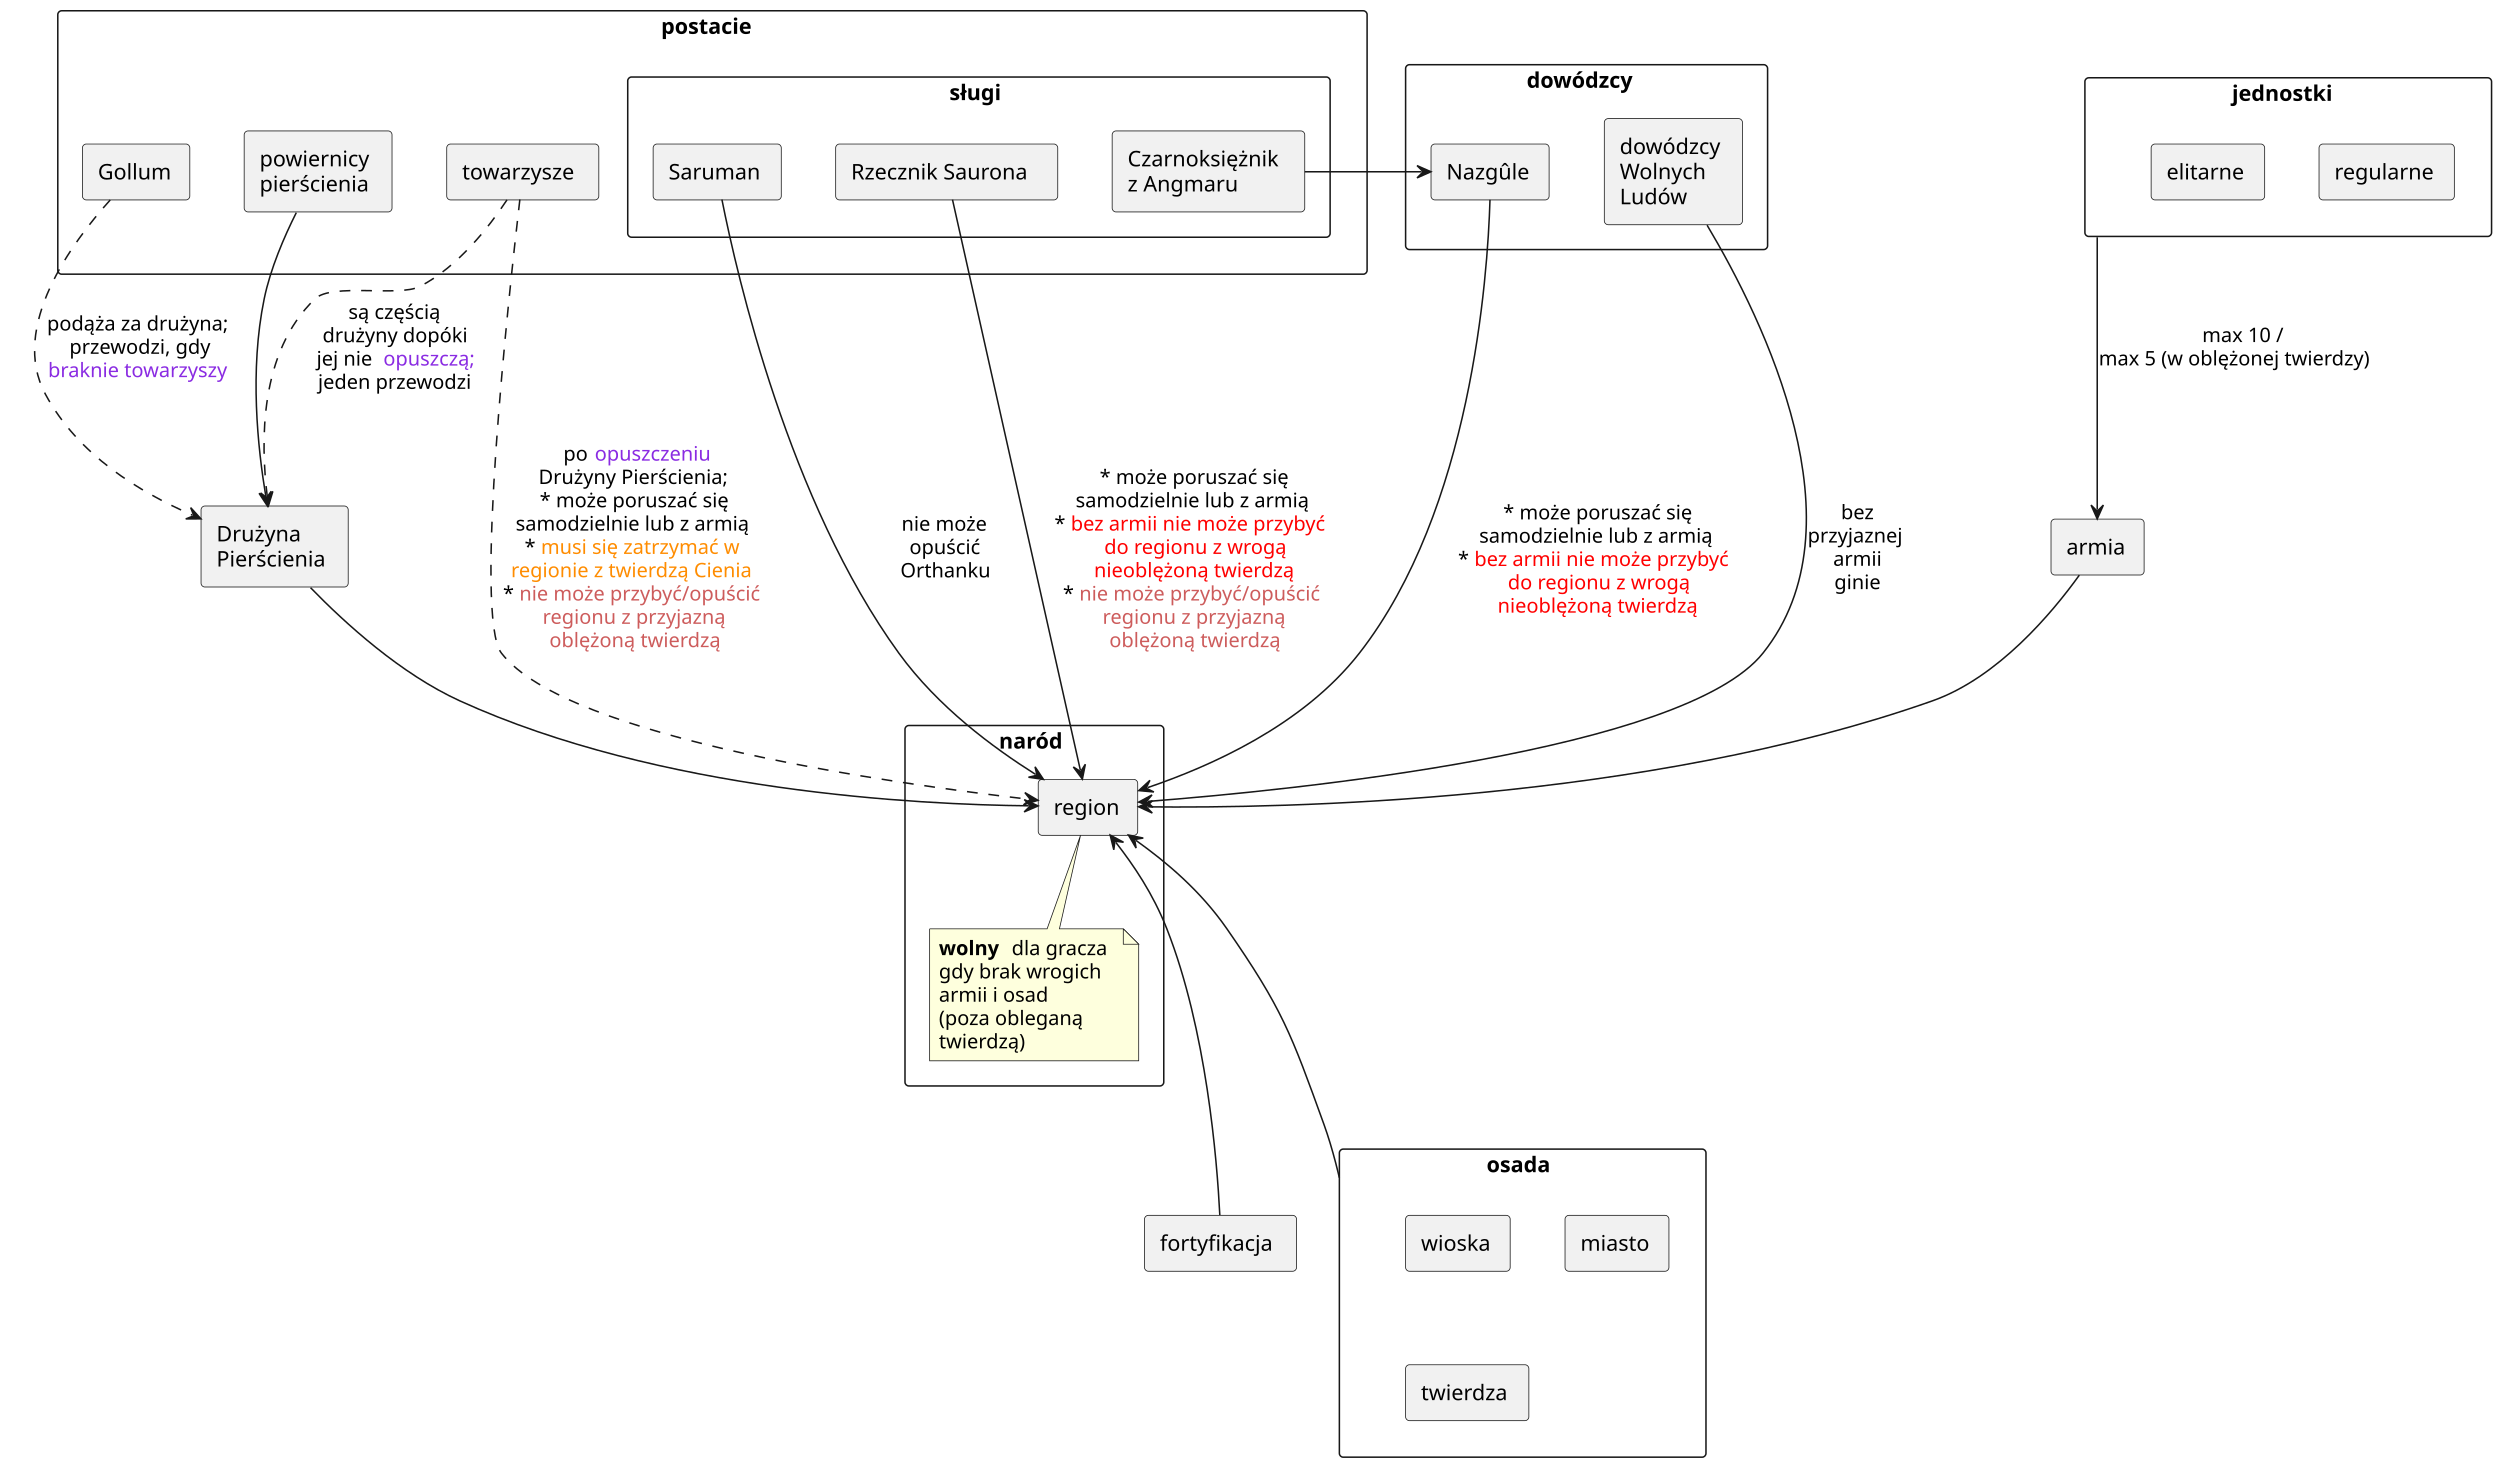
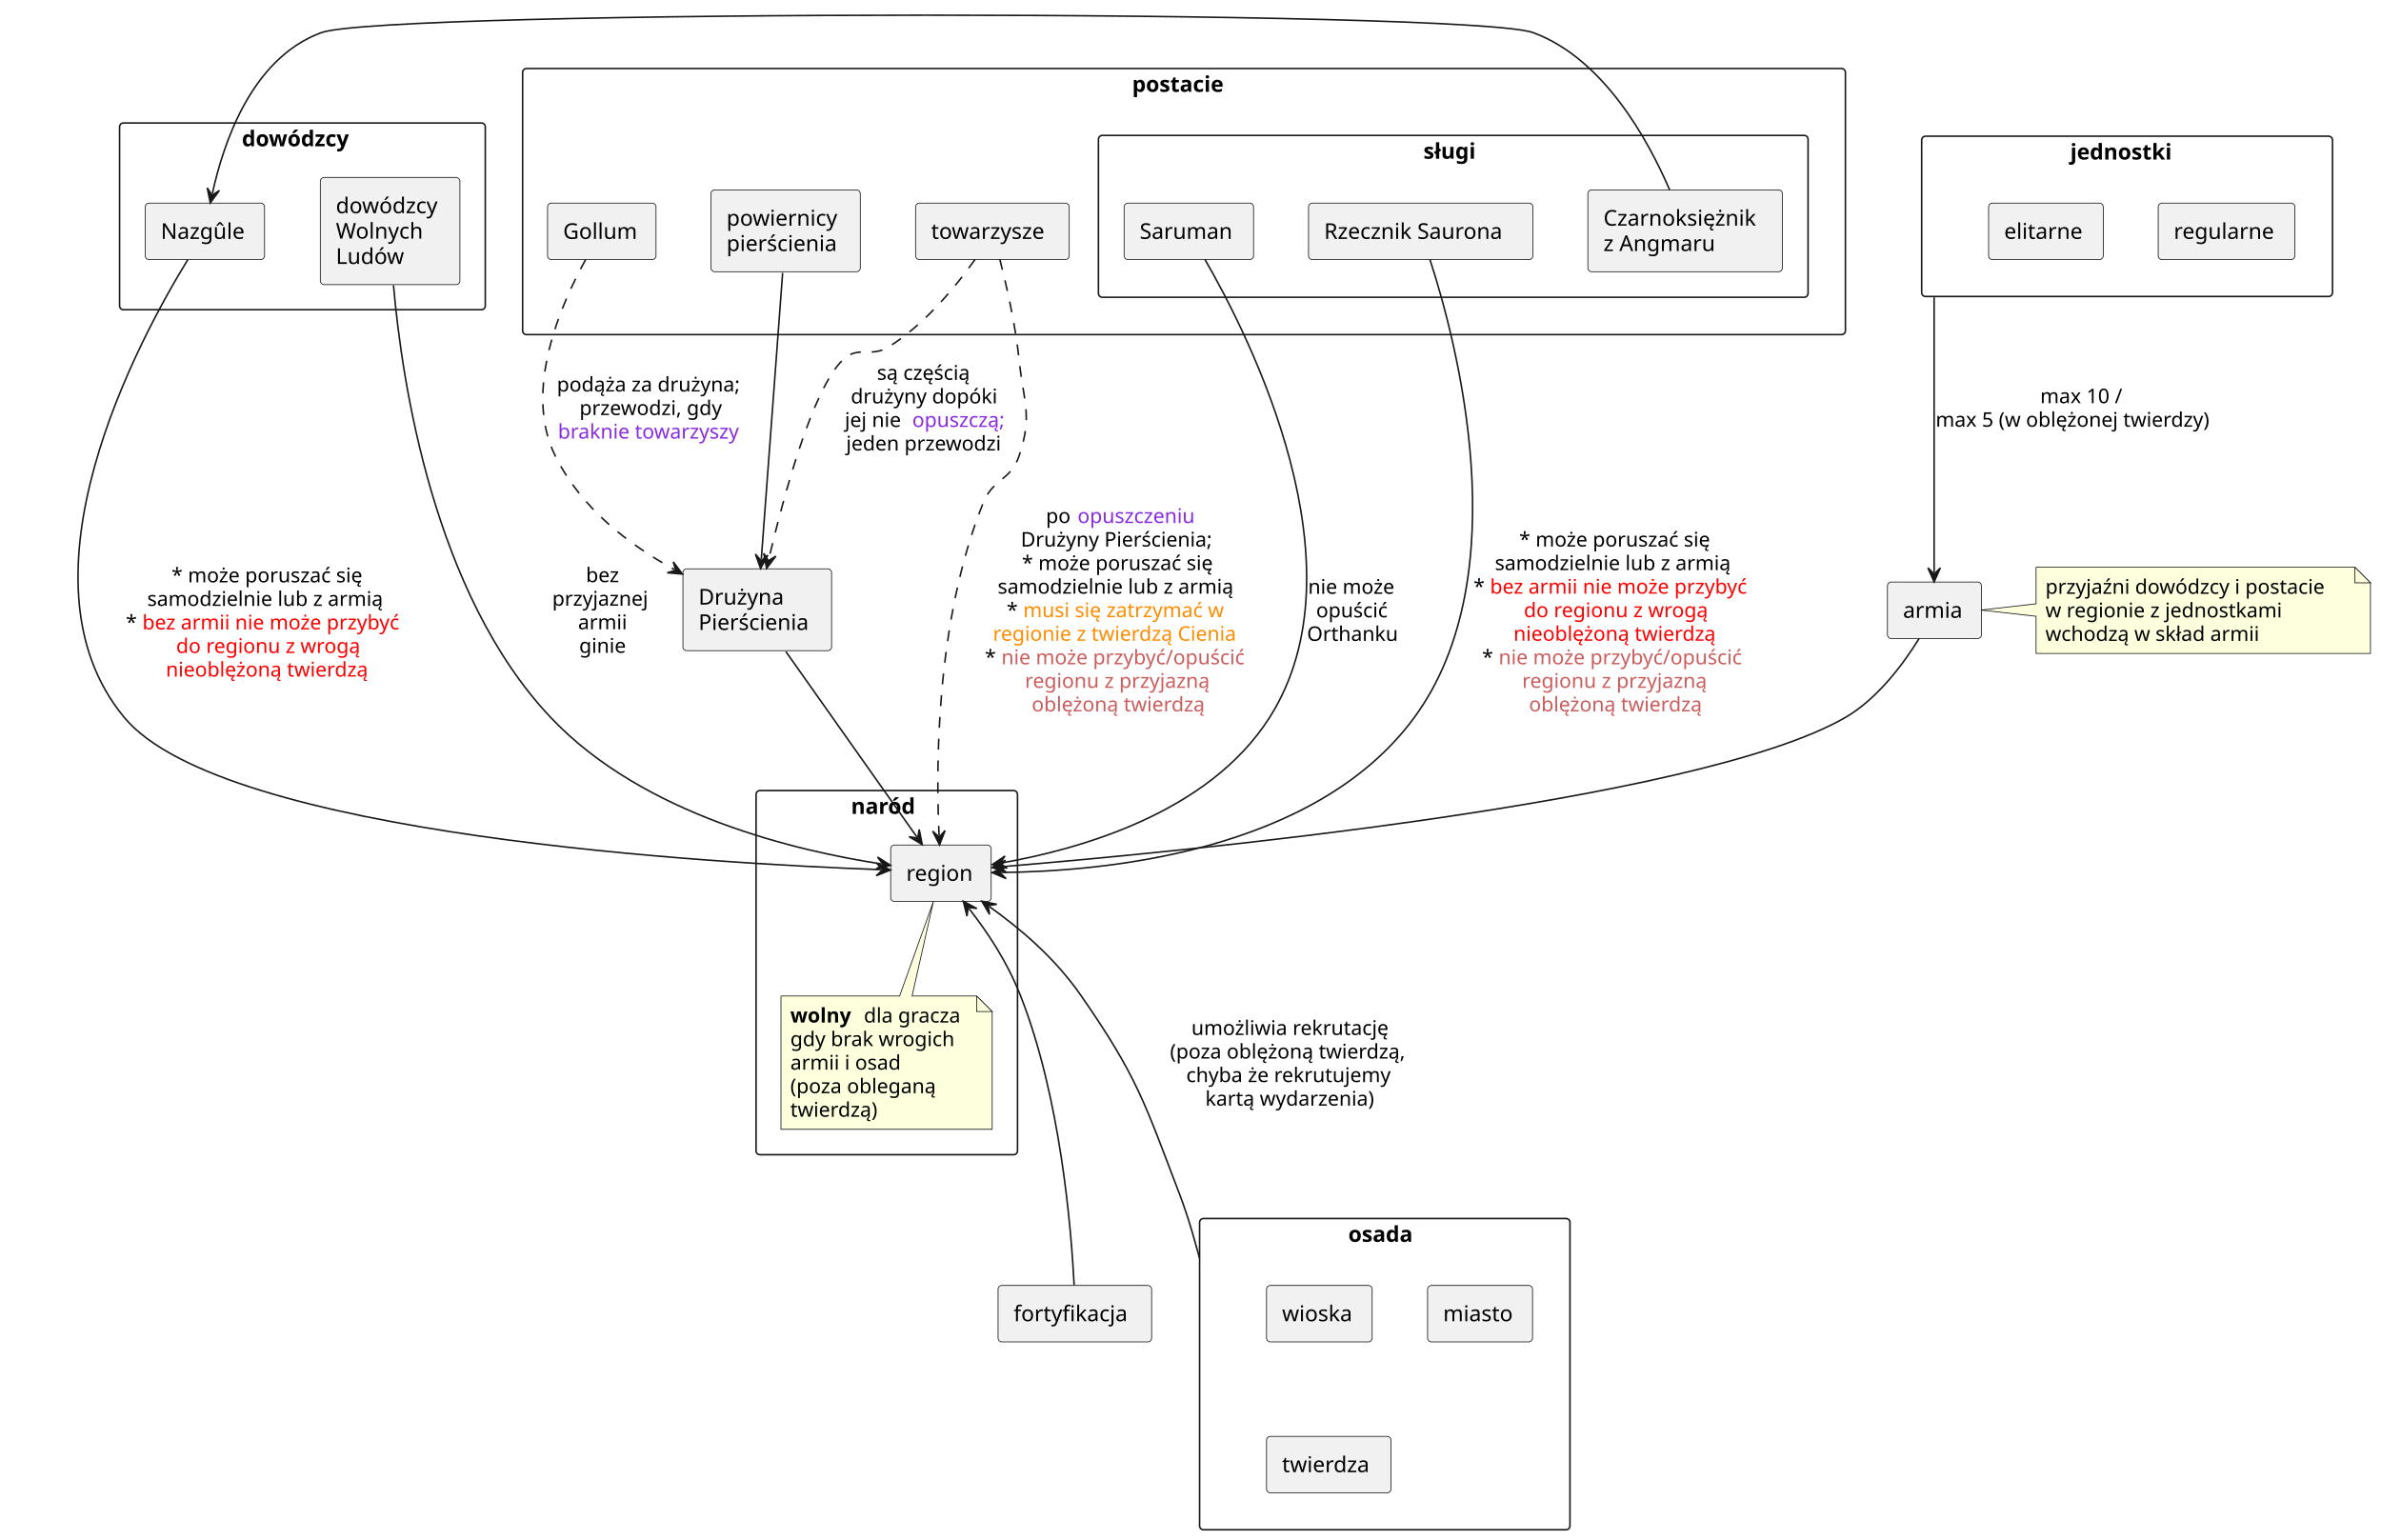
- <svg xmlns="http://www.w3.org/2000/svg" contentStyleType="text/css" height="952px" preserveAspectRatio="none" style="width:1623px;height:952px;background:#FFFFFF;" version="1.1" viewBox="0 0 1623 952" width="1623px" zoomAndPan="magnify">
+ <svg xmlns="http://www.w3.org/2000/svg" contentStyleType="text/css" height="989px" preserveAspectRatio="none" style="width:1530px;height:989px;background:#FFFFFF;" version="1.1" viewBox="0 0 1530 989" width="1530px" zoomAndPan="magnify">
  <defs />
  <g>
    <g id="cluster_postacie">
-       <rect fill="none" height="171" rx="2.5" ry="2.5" style="stroke:#181818;stroke-width:1.0;" width="850" x="37.52" y="7" />
-       <text fill="#000000" font-family="sans-serif" font-size="14" font-weight="bold" lengthAdjust="spacing" textLength="66.705" x="429.168" y="21.995">postacie</text>
+       <rect fill="none" height="171" rx="2.5" ry="2.5" style="stroke:#181818;stroke-width:1.0;" width="850" x="335.84" y="44.02" />
+       <text fill="#000000" font-family="sans-serif" font-size="14" font-weight="bold" lengthAdjust="spacing" textLength="66.705" x="727.487" y="59.015">postacie</text>
    </g>
    <g id="cluster_slugi">
-       <rect fill="none" height="104" rx="2.5" ry="2.5" style="stroke:#181818;stroke-width:1.0;" width="456" x="407.52" y="50" />
-       <text fill="#000000" font-family="sans-serif" font-size="14" font-weight="bold" lengthAdjust="spacing" textLength="38.315" x="616.362" y="64.995">sługi</text>
+       <rect fill="none" height="104" rx="2.5" ry="2.5" style="stroke:#181818;stroke-width:1.0;" width="456" x="705.84" y="87.02" />
+       <text fill="#000000" font-family="sans-serif" font-size="14" font-weight="bold" lengthAdjust="spacing" textLength="38.315" x="914.682" y="102.015">sługi</text>
    </g>
    <g id="cluster_jednostki">
-       <rect fill="none" height="103" rx="2.5" ry="2.5" style="stroke:#181818;stroke-width:1.0;" width="264" x="1353.52" y="50.5" />
-       <text fill="#000000" font-family="sans-serif" font-size="14" font-weight="bold" lengthAdjust="spacing" textLength="73.035" x="1449.002" y="65.495">jednostki</text>
+       <rect fill="none" height="103" rx="2.5" ry="2.5" style="stroke:#181818;stroke-width:1.0;" width="264" x="1234.84" y="87.52" />
+       <text fill="#000000" font-family="sans-serif" font-size="14" font-weight="bold" lengthAdjust="spacing" textLength="73.035" x="1330.322" y="102.515">jednostki</text>
    </g>
    <g id="cluster_dowodzcy">
-       <rect fill="none" height="120" rx="2.5" ry="2.5" style="stroke:#181818;stroke-width:1.0;" width="235" x="912.52" y="42" />
-       <text fill="#000000" font-family="sans-serif" font-size="14" font-weight="bold" lengthAdjust="spacing" textLength="77.786" x="991.127" y="56.995">dowódzcy</text>
+       <rect fill="none" height="120" rx="2.5" ry="2.5" style="stroke:#181818;stroke-width:1.0;" width="235" x="76.84" y="79.02" />
+       <text fill="#000000" font-family="sans-serif" font-size="14" font-weight="bold" lengthAdjust="spacing" textLength="77.786" x="155.447" y="94.015">dowódzcy</text>
    </g>
    <g id="cluster_narod">
-       <rect fill="none" height="234" rx="2.5" ry="2.5" style="stroke:#181818;stroke-width:1.0;" width="168" x="587.52" y="471" />
-       <text fill="#000000" font-family="sans-serif" font-size="14" font-weight="bold" lengthAdjust="spacing" textLength="45.958" x="648.541" y="485.995">naród</text>
+       <rect fill="none" height="234" rx="2.5" ry="2.5" style="stroke:#181818;stroke-width:1.0;" width="168" x="485.84" y="508.02" />
+       <text fill="#000000" font-family="sans-serif" font-size="14" font-weight="bold" lengthAdjust="spacing" textLength="45.958" x="546.861" y="523.015">naród</text>
    </g>
    <g id="cluster_osada">
-       <rect fill="none" height="200" rx="2.5" ry="2.5" style="stroke:#181818;stroke-width:1.0;" width="238" x="869.52" y="746" />
-       <text fill="#000000" font-family="sans-serif" font-size="14" font-weight="bold" lengthAdjust="spacing" textLength="46.867" x="965.086" y="760.995">osada</text>
+       <rect fill="none" height="200" rx="2.5" ry="2.5" style="stroke:#181818;stroke-width:1.0;" width="238" x="770.84" y="783.02" />
+       <text fill="#000000" font-family="sans-serif" font-size="14" font-weight="bold" lengthAdjust="spacing" textLength="46.867" x="866.406" y="798.015">osada</text>
    </g>
    <g id="elem_towarzysze">
-       <rect fill="#F1F1F1" height="36.297" rx="2.5" ry="2.5" style="stroke:#181818;stroke-width:0.5;" width="98.73" x="290.02" y="93.5" />
-       <text fill="#000000" font-family="sans-serif" font-size="14" lengthAdjust="spacing" textLength="78.73" x="300.02" y="116.495">towarzysze</text>
+       <rect fill="#F1F1F1" height="36.297" rx="2.5" ry="2.5" style="stroke:#181818;stroke-width:0.5;" width="98.73" x="588.34" y="130.52" />
+       <text fill="#000000" font-family="sans-serif" font-size="14" lengthAdjust="spacing" textLength="78.73" x="598.34" y="153.515">towarzysze</text>
    </g>
    <g id="elem_powiernicy">
-       <rect fill="#F1F1F1" height="52.594" rx="2.5" ry="2.5" style="stroke:#181818;stroke-width:0.5;" width="95.981" x="158.52" y="85" />
-       <text fill="#000000" font-family="sans-serif" font-size="14" lengthAdjust="spacing" textLength="75.906" x="168.52" y="107.995">powiernicy</text>
-       <text fill="#000000" font-family="sans-serif" font-size="14" lengthAdjust="spacing" textLength="75.981" x="168.52" y="124.292">pierścienia</text>
+       <rect fill="#F1F1F1" height="52.594" rx="2.5" ry="2.5" style="stroke:#181818;stroke-width:0.5;" width="95.981" x="456.84" y="122.02" />
+       <text fill="#000000" font-family="sans-serif" font-size="14" lengthAdjust="spacing" textLength="75.906" x="466.84" y="145.015">powiernicy</text>
+       <text fill="#000000" font-family="sans-serif" font-size="14" lengthAdjust="spacing" textLength="75.981" x="466.84" y="161.312">pierścienia</text>
    </g>
    <g id="elem_Gollum">
-       <rect fill="#F1F1F1" height="36.297" rx="2.5" ry="2.5" style="stroke:#181818;stroke-width:0.5;" width="69.704" x="53.52" y="93.5" />
-       <text fill="#000000" font-family="sans-serif" font-size="14" lengthAdjust="spacing" textLength="49.704" x="63.52" y="116.495">Gollum</text>
+       <rect fill="#F1F1F1" height="36.297" rx="2.5" ry="2.5" style="stroke:#181818;stroke-width:0.5;" width="69.704" x="351.84" y="130.52" />
+       <text fill="#000000" font-family="sans-serif" font-size="14" lengthAdjust="spacing" textLength="49.704" x="361.84" y="153.515">Gollum</text>
    </g>
    <g id="elem_Saruman">
-       <rect fill="#F1F1F1" height="36.297" rx="2.5" ry="2.5" style="stroke:#181818;stroke-width:0.5;" width="83.185" x="424.02" y="93.5" />
-       <text fill="#000000" font-family="sans-serif" font-size="14" lengthAdjust="spacing" textLength="63.185" x="434.02" y="116.495">Saruman</text>
+       <rect fill="#F1F1F1" height="36.297" rx="2.5" ry="2.5" style="stroke:#181818;stroke-width:0.5;" width="83.185" x="722.34" y="130.52" />
+       <text fill="#000000" font-family="sans-serif" font-size="14" lengthAdjust="spacing" textLength="63.185" x="732.34" y="153.515">Saruman</text>
    </g>
    <g id="elem_rzecznikSaurona">
-       <rect fill="#F1F1F1" height="36.297" rx="2.5" ry="2.5" style="stroke:#181818;stroke-width:0.5;" width="144.168" x="542.52" y="93.5" />
-       <text fill="#000000" font-family="sans-serif" font-size="14" lengthAdjust="spacing" textLength="124.168" x="552.52" y="116.495">Rzecznik Saurona</text>
+       <rect fill="#F1F1F1" height="36.297" rx="2.5" ry="2.5" style="stroke:#181818;stroke-width:0.5;" width="144.168" x="840.84" y="130.52" />
+       <text fill="#000000" font-family="sans-serif" font-size="14" lengthAdjust="spacing" textLength="124.168" x="850.84" y="153.515">Rzecznik Saurona</text>
    </g>
    <g id="elem_czarnoksieznik">
-       <rect fill="#F1F1F1" height="52.594" rx="2.5" ry="2.5" style="stroke:#181818;stroke-width:0.5;" width="125.02" x="722.02" y="85" />
-       <text fill="#000000" font-family="sans-serif" font-size="14" lengthAdjust="spacing" textLength="105.02" x="732.02" y="107.995">Czarnoksiężnik</text>
-       <text fill="#000000" font-family="sans-serif" font-size="14" lengthAdjust="spacing" textLength="75.981" x="732.02" y="124.292">z Angmaru</text>
+       <rect fill="#F1F1F1" height="52.594" rx="2.5" ry="2.5" style="stroke:#181818;stroke-width:0.5;" width="125.02" x="1020.34" y="122.02" />
+       <text fill="#000000" font-family="sans-serif" font-size="14" lengthAdjust="spacing" textLength="105.02" x="1030.34" y="145.015">Czarnoksiężnik</text>
+       <text fill="#000000" font-family="sans-serif" font-size="14" lengthAdjust="spacing" textLength="75.981" x="1030.34" y="161.312">z Angmaru</text>
    </g>
    <g id="elem_regularne">
-       <rect fill="#F1F1F1" height="36.297" rx="2.5" ry="2.5" style="stroke:#181818;stroke-width:0.5;" width="87.84" x="1505.52" y="93.5" />
-       <text fill="#000000" font-family="sans-serif" font-size="14" lengthAdjust="spacing" textLength="67.84" x="1515.52" y="116.495">regularne</text>
+       <rect fill="#F1F1F1" height="36.297" rx="2.5" ry="2.5" style="stroke:#181818;stroke-width:0.5;" width="87.84" x="1386.84" y="130.52" />
+       <text fill="#000000" font-family="sans-serif" font-size="14" lengthAdjust="spacing" textLength="67.84" x="1396.84" y="153.515">regularne</text>
    </g>
    <g id="elem_elitarne">
-       <rect fill="#F1F1F1" height="36.297" rx="2.5" ry="2.5" style="stroke:#181818;stroke-width:0.5;" width="73.703" x="1396.52" y="93.5" />
-       <text fill="#000000" font-family="sans-serif" font-size="14" lengthAdjust="spacing" textLength="53.703" x="1406.52" y="116.495">elitarne</text>
+       <rect fill="#F1F1F1" height="36.297" rx="2.5" ry="2.5" style="stroke:#181818;stroke-width:0.5;" width="73.703" x="1277.84" y="130.52" />
+       <text fill="#000000" font-family="sans-serif" font-size="14" lengthAdjust="spacing" textLength="53.703" x="1287.84" y="153.515">elitarne</text>
    </g>
    <g id="elem_Nazgule">
-       <rect fill="#F1F1F1" height="36.297" rx="2.5" ry="2.5" style="stroke:#181818;stroke-width:0.5;" width="76.663" x="929.02" y="93.5" />
-       <text fill="#000000" font-family="sans-serif" font-size="14" lengthAdjust="spacing" textLength="56.663" x="939.02" y="116.495">Nazgûle</text>
+       <rect fill="#F1F1F1" height="36.297" rx="2.5" ry="2.5" style="stroke:#181818;stroke-width:0.5;" width="76.663" x="93.34" y="130.52" />
+       <text fill="#000000" font-family="sans-serif" font-size="14" lengthAdjust="spacing" textLength="56.663" x="103.34" y="153.515">Nazgûle</text>
    </g>
    <g id="elem_dowodzcyWolnychLudow">
-       <rect fill="#F1F1F1" height="68.891" rx="2.5" ry="2.5" style="stroke:#181818;stroke-width:0.5;" width="89.686" x="1041.52" y="77" />
-       <text fill="#000000" font-family="sans-serif" font-size="14" lengthAdjust="spacing" textLength="69.686" x="1051.52" y="99.995">dowódzcy</text>
-       <text fill="#000000" font-family="sans-serif" font-size="14" lengthAdjust="spacing" textLength="60.026" x="1051.52" y="116.292">Wolnych</text>
-       <text fill="#000000" font-family="sans-serif" font-size="14" lengthAdjust="spacing" textLength="45.575" x="1051.52" y="132.589">Ludów</text>
+       <rect fill="#F1F1F1" height="68.891" rx="2.5" ry="2.5" style="stroke:#181818;stroke-width:0.5;" width="89.686" x="205.84" y="114.02" />
+       <text fill="#000000" font-family="sans-serif" font-size="14" lengthAdjust="spacing" textLength="69.686" x="215.84" y="137.015">dowódzcy</text>
+       <text fill="#000000" font-family="sans-serif" font-size="14" lengthAdjust="spacing" textLength="60.026" x="215.84" y="153.312">Wolnych</text>
+       <text fill="#000000" font-family="sans-serif" font-size="14" lengthAdjust="spacing" textLength="45.575" x="215.84" y="169.609">Ludów</text>
    </g>
    <g id="elem_region">
-       <rect fill="#F1F1F1" height="36.297" rx="2.5" ry="2.5" style="stroke:#181818;stroke-width:0.5;" width="64.584" x="674.02" y="506" />
-       <text fill="#000000" font-family="sans-serif" font-size="14" lengthAdjust="spacing" textLength="44.584" x="684.02" y="528.995">region</text>
-     </g>
-     <g id="elem_GMN20">
-       <path d="M603.52,603 L603.52,688.664 A0,0 0 0 0 603.52,688.664 L739.241,688.664 A0,0 0 0 0 739.241,688.664 L739.241,613 L729.241,603 L687.78,603 L701.51,542.19 L679.78,603 L603.52,603 A0,0 0 0 0 603.52,603 " fill="#FEFFDD" style="stroke:#181818;stroke-width:0.5;" />
-       <path d="M729.241,603 L729.241,613 L739.241,613 L729.241,603 " fill="#FEFFDD" style="stroke:#181818;stroke-width:0.5;" />
-       <text fill="#000000" font-family="sans-serif" font-size="13" font-weight="bold" lengthAdjust="spacing" textLength="43.126" x="609.52" y="620.067">wolny</text>
-       <text fill="#000000" font-family="sans-serif" font-size="13" lengthAdjust="spacing" textLength="67.463" x="656.778" y="620.067">dla gracza</text>
-       <text fill="#000000" font-family="sans-serif" font-size="13" lengthAdjust="spacing" textLength="112.734" x="609.52" y="635.2">gdy brak wrogich</text>
-       <text fill="#000000" font-family="sans-serif" font-size="13" lengthAdjust="spacing" textLength="76.019" x="609.52" y="650.332">armii i osad</text>
-       <text fill="#000000" font-family="sans-serif" font-size="13" lengthAdjust="spacing" textLength="100.439" x="609.52" y="665.465">(poza obleganą</text>
-       <text fill="#000000" font-family="sans-serif" font-size="13" lengthAdjust="spacing" textLength="60.798" x="609.52" y="680.598">twierdzą)</text>
+       <rect fill="#F1F1F1" height="36.297" rx="2.5" ry="2.5" style="stroke:#181818;stroke-width:0.5;" width="64.584" x="572.34" y="543.02" />
+       <text fill="#000000" font-family="sans-serif" font-size="14" lengthAdjust="spacing" textLength="44.584" x="582.34" y="566.015">region</text>
+     </g>
+     <g id="elem_GMN23">
+       <path d="M501.84,640.02 L501.84,725.684 A0,0 0 0 0 501.84,725.684 L637.561,725.684 A0,0 0 0 0 637.561,725.684 L637.561,650.02 L627.561,640.02 L586.09,640.02 L599.82,579.21 L578.09,640.02 L501.84,640.02 A0,0 0 0 0 501.84,640.02 " fill="#FEFFDD" style="stroke:#181818;stroke-width:0.5;" />
+       <path d="M627.561,640.02 L627.561,650.02 L637.561,650.02 L627.561,640.02 " fill="#FEFFDD" style="stroke:#181818;stroke-width:0.5;" />
+       <text fill="#000000" font-family="sans-serif" font-size="13" font-weight="bold" lengthAdjust="spacing" textLength="43.126" x="507.84" y="657.087">wolny</text>
+       <text fill="#000000" font-family="sans-serif" font-size="13" lengthAdjust="spacing" textLength="67.463" x="555.098" y="657.087">dla gracza</text>
+       <text fill="#000000" font-family="sans-serif" font-size="13" lengthAdjust="spacing" textLength="112.734" x="507.84" y="672.22">gdy brak wrogich</text>
+       <text fill="#000000" font-family="sans-serif" font-size="13" lengthAdjust="spacing" textLength="76.019" x="507.84" y="687.352">armii i osad</text>
+       <text fill="#000000" font-family="sans-serif" font-size="13" lengthAdjust="spacing" textLength="100.439" x="507.84" y="702.485">(poza obleganą</text>
+       <text fill="#000000" font-family="sans-serif" font-size="13" lengthAdjust="spacing" textLength="60.798" x="507.84" y="717.618">twierdzą)</text>
    </g>
    <g id="elem_wioska">
-       <rect fill="#F1F1F1" height="36.297" rx="2.5" ry="2.5" style="stroke:#181818;stroke-width:0.5;" width="67.886" x="912.52" y="789" />
-       <text fill="#000000" font-family="sans-serif" font-size="14" lengthAdjust="spacing" textLength="47.886" x="922.52" y="811.995">wioska</text>
+       <rect fill="#F1F1F1" height="36.297" rx="2.5" ry="2.5" style="stroke:#181818;stroke-width:0.5;" width="67.886" x="813.84" y="826.02" />
+       <text fill="#000000" font-family="sans-serif" font-size="14" lengthAdjust="spacing" textLength="47.886" x="823.84" y="849.015">wioska</text>
    </g>
    <g id="elem_miasto">
-       <rect fill="#F1F1F1" height="36.297" rx="2.5" ry="2.5" style="stroke:#181818;stroke-width:0.5;" width="67.455" x="1016.02" y="789" />
-       <text fill="#000000" font-family="sans-serif" font-size="14" lengthAdjust="spacing" textLength="47.455" x="1026.02" y="811.995">miasto</text>
+       <rect fill="#F1F1F1" height="36.297" rx="2.5" ry="2.5" style="stroke:#181818;stroke-width:0.5;" width="67.455" x="917.34" y="826.02" />
+       <text fill="#000000" font-family="sans-serif" font-size="14" lengthAdjust="spacing" textLength="47.455" x="927.34" y="849.015">miasto</text>
    </g>
    <g id="elem_twierdza">
-       <rect fill="#F1F1F1" height="36.297" rx="2.5" ry="2.5" style="stroke:#181818;stroke-width:0.5;" width="80.013" x="912.52" y="886" />
-       <text fill="#000000" font-family="sans-serif" font-size="14" lengthAdjust="spacing" textLength="60.013" x="922.52" y="908.995">twierdza</text>
+       <rect fill="#F1F1F1" height="36.297" rx="2.5" ry="2.5" style="stroke:#181818;stroke-width:0.5;" width="80.013" x="813.84" y="923.02" />
+       <text fill="#000000" font-family="sans-serif" font-size="14" lengthAdjust="spacing" textLength="60.013" x="823.84" y="946.015">twierdza</text>
    </g>
    <g id="elem_druzyna">
-       <rect fill="#F1F1F1" height="52.594" rx="2.5" ry="2.5" style="stroke:#181818;stroke-width:0.5;" width="95.537" x="130.52" y="328.5" />
-       <text fill="#000000" font-family="sans-serif" font-size="14" lengthAdjust="spacing" textLength="58.495" x="140.52" y="351.495">Drużyna</text>
-       <text fill="#000000" font-family="sans-serif" font-size="14" lengthAdjust="spacing" textLength="75.537" x="140.52" y="367.792">Pierścienia</text>
+       <rect fill="#F1F1F1" height="52.594" rx="2.5" ry="2.5" style="stroke:#181818;stroke-width:0.5;" width="95.537" x="438.84" y="365.52" />
+       <text fill="#000000" font-family="sans-serif" font-size="14" lengthAdjust="spacing" textLength="58.495" x="448.84" y="388.515">Drużyna</text>
+       <text fill="#000000" font-family="sans-serif" font-size="14" lengthAdjust="spacing" textLength="75.537" x="448.84" y="404.812">Pierścienia</text>
    </g>
    <g id="elem_armia">
-       <rect fill="#F1F1F1" height="36.297" rx="2.5" ry="2.5" style="stroke:#181818;stroke-width:0.5;" width="60.441" x="1331.52" y="337" />
-       <text fill="#000000" font-family="sans-serif" font-size="14" lengthAdjust="spacing" textLength="40.441" x="1341.52" y="359.995">armia</text>
+       <rect fill="#F1F1F1" height="36.297" rx="2.5" ry="2.5" style="stroke:#181818;stroke-width:0.5;" width="60.441" x="1212.84" y="374.02" />
+       <text fill="#000000" font-family="sans-serif" font-size="14" lengthAdjust="spacing" textLength="40.441" x="1222.84" y="397.015">armia</text>
+     </g>
+     <g id="elem_GMN18">
+       <path d="M1308.34,364.52 L1308.34,388.02 L1272.91,392.02 L1308.34,396.02 L1308.34,419.918 A0,0 0 0 0 1308.34,419.918 L1523.223,419.918 A0,0 0 0 0 1523.223,419.918 L1523.223,374.52 L1513.223,364.52 L1308.34,364.52 A0,0 0 0 0 1308.34,364.52 " fill="#FEFFDD" style="stroke:#181818;stroke-width:0.5;" />
+       <path d="M1513.223,364.52 L1513.223,374.52 L1523.223,374.52 L1513.223,364.52 " fill="#FEFFDD" style="stroke:#181818;stroke-width:0.5;" />
+       <text fill="#000000" font-family="sans-serif" font-size="13" lengthAdjust="spacing" textLength="193.883" x="1314.34" y="381.587">przyjaźni dowódzcy i postacie</text>
+       <text fill="#000000" font-family="sans-serif" font-size="13" lengthAdjust="spacing" textLength="162.557" x="1314.34" y="396.72">w regionie z jednostkami</text>
+       <text fill="#000000" font-family="sans-serif" font-size="13" lengthAdjust="spacing" textLength="147.456" x="1314.34" y="411.853">wchodzą w skład armii</text>
    </g>
    <g id="elem_fortyfikacja">
-       <rect fill="#F1F1F1" height="36.297" rx="2.5" ry="2.5" style="stroke:#181818;stroke-width:0.5;" width="98.695" x="743.02" y="789" />
-       <text fill="#000000" font-family="sans-serif" font-size="14" lengthAdjust="spacing" textLength="78.695" x="753.02" y="811.995">fortyfikacja</text>
+       <rect fill="#F1F1F1" height="36.297" rx="2.5" ry="2.5" style="stroke:#181818;stroke-width:0.5;" width="98.695" x="641.34" y="826.02" />
+       <text fill="#000000" font-family="sans-serif" font-size="14" lengthAdjust="spacing" textLength="78.695" x="651.34" y="849.015">fortyfikacja</text>
    </g>
    <g id="link_czarnoksieznik_Nazgule">
-       <path d="M847.07,111.5 C874.36,111.5 895.65,111.5 922.94,111.5 " fill="none" id="czarnoksieznik-to-Nazgule" style="stroke:#181818;stroke-width:1.0;" />
-       <polygon fill="#181818" points="928.94,111.5,919.94,107.5,923.94,111.5,919.94,115.5,928.94,111.5" style="stroke:#181818;stroke-width:1.0;" />
+       <path d="M1072.88,122 C1059.02,89.79 1030.42,37.7 985.34,21.02 C944.75,6 246.93,6 206.34,21.02 C160.89,37.83 143.224,93.449 136.424,124.489 " fill="none" id="czarnoksieznik-to-Nazgule" style="stroke:#181818;stroke-width:1.0;" />
+       <polygon fill="#181818" points="135.14,130.35,140.973,122.415,136.21,125.466,133.159,120.703,135.14,130.35" style="stroke:#181818;stroke-width:1.0;" />
    </g>
    <g id="link_towarzysze_region">
-       <path d="M337.49,129.51 C330.31,191.18 307.47,400.66 325.52,424 C368.64,479.75 583.619,509.249 667.869,518.869 " fill="none" id="towarzysze-to-region" style="stroke:#181818;stroke-width:1.0;stroke-dasharray:7.0,7.0;" />
-       <polygon fill="#181818" points="673.83,519.55,665.342,514.555,668.862,518.983,664.434,522.503,673.83,519.55" style="stroke:#181818;stroke-width:1.0;" />
-       <text fill="#000000" font-family="sans-serif" font-size="13" lengthAdjust="spacing" textLength="16.206" x="365.748" y="299.067">po</text>
-       <text fill="#8A2BE2" font-family="sans-serif" font-size="13" lengthAdjust="spacing" textLength="80.101" x="386.086" y="299.067">opuszczeniu</text>
-       <text fill="#000000" font-family="sans-serif" font-size="13" lengthAdjust="spacing" textLength="132.698" x="349.619" y="314.2">Drużyny Pierścienia;</text>
-       <text fill="#000000" font-family="sans-serif" font-size="13" lengthAdjust="spacing" textLength="131.219" x="350.359" y="329.332">* może poruszać się</text>
-       <text fill="#000000" font-family="sans-serif" font-size="13" lengthAdjust="spacing" textLength="162.379" x="334.778" y="344.465">samodzielnie lub z armią</text>
-       <text fill="#000000" font-family="sans-serif" font-size="13" lengthAdjust="spacing" textLength="6.5" x="340.539" y="359.598">*</text>
-       <text fill="#FF8C00" font-family="sans-serif" font-size="13" lengthAdjust="spacing" textLength="140.226" x="351.171" y="359.598">musi się zatrzymać w</text>
-       <text fill="#FF8C00" font-family="sans-serif" font-size="13" lengthAdjust="spacing" textLength="168.46" x="331.738" y="374.731">regionie z twierdzą Cienia</text>
-       <text fill="#000000" font-family="sans-serif" font-size="13" lengthAdjust="spacing" textLength="6.5" x="326.52" y="389.864">*</text>
-       <text fill="#CD5C5C" font-family="sans-serif" font-size="13" lengthAdjust="spacing" textLength="168.264" x="337.152" y="389.864">nie może przybyć/opuścić</text>
-       <text fill="#CD5C5C" font-family="sans-serif" font-size="13" lengthAdjust="spacing" textLength="127.448" x="352.244" y="404.997">regionu z przyjazną</text>
-       <text fill="#CD5C5C" font-family="sans-serif" font-size="13" lengthAdjust="spacing" textLength="118.657" x="356.64" y="420.129">oblężoną twierdzą</text>
+       <path d="M642.45,166.53 C646.64,182.91 652.51,208.45 654.84,231.02 C657.67,258.43 663.69,266.92 654.84,293.02 C649.44,308.93 638.13,307.44 631.84,323.02 C600.6,400.4 601.521,496.807 603.452,536.897 " fill="none" id="towarzysze-to-region" style="stroke:#181818;stroke-width:1.0;stroke-dasharray:7.0,7.0;" />
+       <polygon fill="#181818" points="603.74,542.89,607.303,533.708,603.5,537.896,599.312,534.093,603.74,542.89" style="stroke:#181818;stroke-width:1.0;" />
+       <text fill="#000000" font-family="sans-serif" font-size="13" lengthAdjust="spacing" textLength="16.206" x="672.068" y="336.087">po</text>
+       <text fill="#8A2BE2" font-family="sans-serif" font-size="13" lengthAdjust="spacing" textLength="80.101" x="692.406" y="336.087">opuszczeniu</text>
+       <text fill="#000000" font-family="sans-serif" font-size="13" lengthAdjust="spacing" textLength="132.698" x="655.939" y="351.22">Drużyny Pierścienia;</text>
+       <text fill="#000000" font-family="sans-serif" font-size="13" lengthAdjust="spacing" textLength="131.219" x="656.679" y="366.353">* może poruszać się</text>
+       <text fill="#000000" font-family="sans-serif" font-size="13" lengthAdjust="spacing" textLength="162.379" x="641.098" y="381.485">samodzielnie lub z armią</text>
+       <text fill="#000000" font-family="sans-serif" font-size="13" lengthAdjust="spacing" textLength="6.5" x="646.859" y="396.618">*</text>
+       <text fill="#FF8C00" font-family="sans-serif" font-size="13" lengthAdjust="spacing" textLength="140.226" x="657.491" y="396.618">musi się zatrzymać w</text>
+       <text fill="#FF8C00" font-family="sans-serif" font-size="13" lengthAdjust="spacing" textLength="168.46" x="638.058" y="411.751">regionie z twierdzą Cienia</text>
+       <text fill="#000000" font-family="sans-serif" font-size="13" lengthAdjust="spacing" textLength="6.5" x="632.84" y="426.884">*</text>
+       <text fill="#CD5C5C" font-family="sans-serif" font-size="13" lengthAdjust="spacing" textLength="168.264" x="643.472" y="426.884">nie może przybyć/opuścić</text>
+       <text fill="#CD5C5C" font-family="sans-serif" font-size="13" lengthAdjust="spacing" textLength="127.448" x="658.564" y="442.017">regionu z przyjazną</text>
+       <text fill="#CD5C5C" font-family="sans-serif" font-size="13" lengthAdjust="spacing" textLength="118.657" x="662.96" y="457.149">oblężoną twierdzą</text>
    </g>
    <g id="link_towarzysze_druzyna">
-       <path d="M329.12,129.78 C317.62,147.18 297.4,173.22 272.52,186 C258.98,192.95 215.51,183.48 204.52,194 C168.23,228.73 169.173,286.864 173.523,322.484 " fill="none" id="towarzysze-to-druzyna" style="stroke:#181818;stroke-width:1.0;stroke-dasharray:7.0,7.0;" />
-       <polygon fill="#181818" points="174.25,328.44,177.13,319.022,173.644,323.477,169.189,319.991,174.25,328.44" style="stroke:#181818;stroke-width:1.0;" />
-       <text fill="#000000" font-family="sans-serif" font-size="13" lengthAdjust="spacing" textLength="66.339" x="226.197" y="207.067">są częścią</text>
-       <text fill="#000000" font-family="sans-serif" font-size="13" lengthAdjust="spacing" textLength="99.969" x="209.382" y="222.2">drużyny dopóki</text>
-       <text fill="#000000" font-family="sans-serif" font-size="13" lengthAdjust="spacing" textLength="39.203" x="205.52" y="237.333">jej nie</text>
-       <text fill="#8A2BE2" font-family="sans-serif" font-size="13" lengthAdjust="spacing" textLength="64.359" x="248.855" y="237.333">opuszczą;</text>
-       <text fill="#000000" font-family="sans-serif" font-size="13" lengthAdjust="spacing" textLength="105.923" x="206.405" y="252.465">jeden przewodzi</text>
+       <path d="M626.57,166.68 C614.67,183.47 594.38,208.57 570.84,223.02 C559.44,230.01 551.58,221.86 541.84,231.02 C522.04,249.63 503.509,319.061 493.989,359.381 " fill="none" id="towarzysze-to-druzyna" style="stroke:#181818;stroke-width:1.0;stroke-dasharray:7.0,7.0;" />
+       <polygon fill="#181818" points="492.61,365.22,498.571,357.38,493.759,360.354,490.785,355.542,492.61,365.22" style="stroke:#181818;stroke-width:1.0;" />
+       <text fill="#000000" font-family="sans-serif" font-size="13" lengthAdjust="spacing" textLength="66.339" x="563.518" y="244.087">są częścią</text>
+       <text fill="#000000" font-family="sans-serif" font-size="13" lengthAdjust="spacing" textLength="99.969" x="546.702" y="259.22">drużyny dopóki</text>
+       <text fill="#000000" font-family="sans-serif" font-size="13" lengthAdjust="spacing" textLength="39.203" x="542.84" y="274.353">jej nie</text>
+       <text fill="#8A2BE2" font-family="sans-serif" font-size="13" lengthAdjust="spacing" textLength="64.359" x="586.175" y="274.353">opuszczą;</text>
+       <text fill="#000000" font-family="sans-serif" font-size="13" lengthAdjust="spacing" textLength="105.923" x="543.726" y="289.485">jeden przewodzi</text>
    </g>
    <g id="link_Gollum_druzyna">
-       <path d="M71.56,129.82 C46.77,157.33 6,212.37 29.52,256 C50.75,295.38 89.994,319.123 124.934,334.423 " fill="none" id="Gollum-to-druzyna" style="stroke:#181818;stroke-width:1.0;stroke-dasharray:7.0,7.0;" />
-       <polygon fill="#181818" points="130.43,336.83,123.79,329.556,125.85,334.824,120.581,336.884,130.43,336.83" style="stroke:#181818;stroke-width:1.0;" />
-       <text fill="#000000" font-family="sans-serif" font-size="13" lengthAdjust="spacing" textLength="127.207" x="30.52" y="214.567">podąża za drużyna;</text>
-       <text fill="#000000" font-family="sans-serif" font-size="13" lengthAdjust="spacing" textLength="98.154" x="45.047" y="229.7">przewodzi, gdy</text>
-       <text fill="#8A2BE2" font-family="sans-serif" font-size="13" lengthAdjust="spacing" textLength="125.874" x="31.186" y="244.833">braknie towarzyszy</text>
+       <path d="M376.35,166.79 C360.85,194.7 335.83,250.88 356.84,293.02 C373.86,327.17 403.834,349.638 433.324,366.008 " fill="none" id="Gollum-to-druzyna" style="stroke:#181818;stroke-width:1.0;stroke-dasharray:7.0,7.0;" />
+       <polygon fill="#181818" points="438.57,368.92,432.642,361.055,434.198,366.493,428.76,368.049,438.57,368.92" style="stroke:#181818;stroke-width:1.0;" />
+       <text fill="#000000" font-family="sans-serif" font-size="13" lengthAdjust="spacing" textLength="127.207" x="357.84" y="251.587">podąża za drużyna;</text>
+       <text fill="#000000" font-family="sans-serif" font-size="13" lengthAdjust="spacing" textLength="98.154" x="372.367" y="266.72">przewodzi, gdy</text>
+       <text fill="#8A2BE2" font-family="sans-serif" font-size="13" lengthAdjust="spacing" textLength="125.874" x="358.507" y="281.853">braknie towarzyszy</text>
    </g>
    <g id="link_powiernicy_druzyna">
-       <path d="M192.36,138.04 C184.51,153.68 175.55,174.39 171.52,194 C161.91,240.71 167.338,290.721 172.618,322.561 " fill="none" id="powiernicy-to-druzyna" style="stroke:#181818;stroke-width:1.0;" />
-       <polygon fill="#181818" points="173.6,328.48,176.074,318.947,172.782,323.547,168.181,320.256,173.6,328.48" style="stroke:#181818;stroke-width:1.0;" />
+       <path d="M502.91,175.36 C499.45,221.85 492.657,313.027 489.197,359.377 " fill="none" id="powiernicy-to-druzyna" style="stroke:#181818;stroke-width:1.0;" />
+       <polygon fill="#181818" points="488.75,365.36,493.409,356.683,489.122,360.374,485.431,356.087,488.75,365.36" style="stroke:#181818;stroke-width:1.0;" />
    </g>
    <g id="link_rzecznikSaurona_region">
-       <path d="M618.36,129.62 C633.32,196.38 686.368,433.065 701.358,499.955 " fill="none" id="rzecznikSaurona-to-region" style="stroke:#181818;stroke-width:1.0;" />
-       <polygon fill="#181818" points="702.67,505.81,704.605,496.153,701.577,500.931,696.799,497.902,702.67,505.81" style="stroke:#181818;stroke-width:1.0;" />
-       <text fill="#000000" font-family="sans-serif" font-size="13" lengthAdjust="spacing" textLength="4.132" x="777.418" y="299.067"> </text>
-       <text fill="#000000" font-family="sans-serif" font-size="13" lengthAdjust="spacing" textLength="131.219" x="713.875" y="314.2">* może poruszać się</text>
-       <text fill="#000000" font-family="sans-serif" font-size="13" lengthAdjust="spacing" textLength="162.379" x="698.294" y="329.332">samodzielnie lub z armią</text>
-       <text fill="#000000" font-family="sans-serif" font-size="13" lengthAdjust="spacing" textLength="6.5" x="684.52" y="344.465">*</text>
-       <text fill="#FF0000" font-family="sans-serif" font-size="13" lengthAdjust="spacing" textLength="179.296" x="695.152" y="344.465">bez armii nie może przybyć</text>
-       <text fill="#FF0000" font-family="sans-serif" font-size="13" lengthAdjust="spacing" textLength="125.214" x="716.877" y="359.598">do regionu z wrogą</text>
-       <text fill="#FF0000" font-family="sans-serif" font-size="13" lengthAdjust="spacing" textLength="138.506" x="710.231" y="374.731">nieoblężoną twierdzą</text>
-       <text fill="#000000" font-family="sans-serif" font-size="13" lengthAdjust="spacing" textLength="6.5" x="690.036" y="389.864">*</text>
-       <text fill="#CD5C5C" font-family="sans-serif" font-size="13" lengthAdjust="spacing" textLength="168.264" x="700.668" y="389.864">nie może przybyć/opuścić</text>
-       <text fill="#CD5C5C" font-family="sans-serif" font-size="13" lengthAdjust="spacing" textLength="127.448" x="715.76" y="404.997">regionu z przyjazną</text>
-       <text fill="#CD5C5C" font-family="sans-serif" font-size="13" lengthAdjust="spacing" textLength="118.657" x="720.156" y="420.129">oblężoną twierdzą</text>
+       <path d="M918.88,166.84 C935.47,217.77 976.14,369.2 908.84,461.02 C844.85,548.32 707.96,560 643.49,560.649 " fill="none" id="rzecznikSaurona-to-region" style="stroke:#181818;stroke-width:1.0;" />
+       <polygon fill="#181818" points="637.49,560.71,646.53,564.619,642.49,560.66,646.449,556.62,637.49,560.71" style="stroke:#181818;stroke-width:1.0;" />
+       <text fill="#000000" font-family="sans-serif" font-size="13" lengthAdjust="spacing" textLength="4.132" x="1039.738" y="336.087"> </text>
+       <text fill="#000000" font-family="sans-serif" font-size="13" lengthAdjust="spacing" textLength="131.219" x="976.195" y="351.22">* może poruszać się</text>
+       <text fill="#000000" font-family="sans-serif" font-size="13" lengthAdjust="spacing" textLength="162.379" x="960.614" y="366.353">samodzielnie lub z armią</text>
+       <text fill="#000000" font-family="sans-serif" font-size="13" lengthAdjust="spacing" textLength="6.5" x="946.84" y="381.485">*</text>
+       <text fill="#FF0000" font-family="sans-serif" font-size="13" lengthAdjust="spacing" textLength="179.296" x="957.472" y="381.485">bez armii nie może przybyć</text>
+       <text fill="#FF0000" font-family="sans-serif" font-size="13" lengthAdjust="spacing" textLength="125.214" x="979.197" y="396.618">do regionu z wrogą</text>
+       <text fill="#FF0000" font-family="sans-serif" font-size="13" lengthAdjust="spacing" textLength="138.506" x="972.551" y="411.751">nieoblężoną twierdzą</text>
+       <text fill="#000000" font-family="sans-serif" font-size="13" lengthAdjust="spacing" textLength="6.5" x="952.356" y="426.884">*</text>
+       <text fill="#CD5C5C" font-family="sans-serif" font-size="13" lengthAdjust="spacing" textLength="168.264" x="962.988" y="426.884">nie może przybyć/opuścić</text>
+       <text fill="#CD5C5C" font-family="sans-serif" font-size="13" lengthAdjust="spacing" textLength="127.448" x="978.08" y="442.017">regionu z przyjazną</text>
+       <text fill="#CD5C5C" font-family="sans-serif" font-size="13" lengthAdjust="spacing" textLength="118.657" x="982.476" y="457.149">oblężoną twierdzą</text>
    </g>
    <g id="link_Saruman_region">
-       <path d="M468.67,129.54 C478.49,179.06 512.21,325.7 583.52,424 C608.95,459.06 644.769,485.343 672.359,502.793 " fill="none" id="Saruman-to-region" style="stroke:#181818;stroke-width:1.0;" />
-       <polygon fill="#181818" points="677.43,506,671.962,497.809,673.204,503.327,667.686,504.57,677.43,506" style="stroke:#181818;stroke-width:1.0;" />
-       <text fill="#000000" font-family="sans-serif" font-size="13" lengthAdjust="spacing" textLength="59.42" x="585.253" y="344.567">nie może</text>
-       <text fill="#000000" font-family="sans-serif" font-size="13" lengthAdjust="spacing" textLength="49.124" x="590.401" y="359.7">opuścić</text>
-       <text fill="#000000" font-family="sans-serif" font-size="13" lengthAdjust="spacing" textLength="60.887" x="584.52" y="374.832">Orthanku</text>
+       <path d="M774.25,166.67 C803.04,216.48 877.59,363.84 815.84,461.02 C776.34,523.18 692.269,545.949 643.549,554.529 " fill="none" id="Saruman-to-region" style="stroke:#181818;stroke-width:1.0;" />
+       <polygon fill="#181818" points="637.64,555.57,647.197,557.948,642.564,554.703,645.81,550.07,637.64,555.57" style="stroke:#181818;stroke-width:1.0;" />
+       <text fill="#000000" font-family="sans-serif" font-size="13" lengthAdjust="spacing" textLength="59.42" x="840.573" y="381.587">nie może</text>
+       <text fill="#000000" font-family="sans-serif" font-size="13" lengthAdjust="spacing" textLength="49.124" x="845.721" y="396.72">opuścić</text>
+       <text fill="#000000" font-family="sans-serif" font-size="13" lengthAdjust="spacing" textLength="60.887" x="839.84" y="411.853">Orthanku</text>
    </g>
    <g id="link_Nazgule_region">
-       <path d="M967.3,129.7 C965.79,180.31 955.09,330.95 882.52,424 C845.54,471.41 784.801,497.8 744.981,511.33 " fill="none" id="Nazgule-to-region" style="stroke:#181818;stroke-width:1.0;" />
-       <polygon fill="#181818" points="739.3,513.26,749.108,514.152,744.034,511.651,746.535,506.577,739.3,513.26" style="stroke:#181818;stroke-width:1.0;" />
-       <text fill="#000000" font-family="sans-serif" font-size="13" lengthAdjust="spacing" textLength="4.132" x="1039.418" y="322.067"> </text>
-       <text fill="#000000" font-family="sans-serif" font-size="13" lengthAdjust="spacing" textLength="131.219" x="975.875" y="337.2">* może poruszać się</text>
-       <text fill="#000000" font-family="sans-serif" font-size="13" lengthAdjust="spacing" textLength="162.379" x="960.294" y="352.332">samodzielnie lub z armią</text>
-       <text fill="#000000" font-family="sans-serif" font-size="13" lengthAdjust="spacing" textLength="6.5" x="946.52" y="367.465">*</text>
-       <text fill="#FF0000" font-family="sans-serif" font-size="13" lengthAdjust="spacing" textLength="179.296" x="957.152" y="367.465">bez armii nie może przybyć</text>
-       <text fill="#FF0000" font-family="sans-serif" font-size="13" lengthAdjust="spacing" textLength="125.214" x="978.877" y="382.598">do regionu z wrogą</text>
-       <text fill="#FF0000" font-family="sans-serif" font-size="13" lengthAdjust="spacing" textLength="138.506" x="972.231" y="397.731">nieoblężoną twierdzą</text>
+       <path d="M120.74,166.76 C89.21,218.1 6,371.96 79.84,461.02 C143.18,537.42 461.494,555.052 566.204,558.852 " fill="none" id="Nazgule-to-region" style="stroke:#181818;stroke-width:1.0;" />
+       <polygon fill="#181818" points="572.2,559.07,563.351,554.746,567.203,558.889,563.061,562.741,572.2,559.07" style="stroke:#181818;stroke-width:1.0;" />
+       <text fill="#000000" font-family="sans-serif" font-size="13" lengthAdjust="spacing" textLength="4.132" x="173.738" y="359.087"> </text>
+       <text fill="#000000" font-family="sans-serif" font-size="13" lengthAdjust="spacing" textLength="131.219" x="110.195" y="374.22">* może poruszać się</text>
+       <text fill="#000000" font-family="sans-serif" font-size="13" lengthAdjust="spacing" textLength="162.379" x="94.614" y="389.353">samodzielnie lub z armią</text>
+       <text fill="#000000" font-family="sans-serif" font-size="13" lengthAdjust="spacing" textLength="6.5" x="80.84" y="404.485">*</text>
+       <text fill="#FF0000" font-family="sans-serif" font-size="13" lengthAdjust="spacing" textLength="179.296" x="91.472" y="404.485">bez armii nie może przybyć</text>
+       <text fill="#FF0000" font-family="sans-serif" font-size="13" lengthAdjust="spacing" textLength="125.214" x="113.197" y="419.618">do regionu z wrogą</text>
+       <text fill="#FF0000" font-family="sans-serif" font-size="13" lengthAdjust="spacing" textLength="138.506" x="106.551" y="434.751">nieoblężoną twierdzą</text>
    </g>
    <g id="link_dowodzcyWolnychLudow_region">
-       <path d="M1108.24,146.19 C1145.21,208.23 1210.29,341.71 1144.52,424 C1093.48,487.87 838.022,513.077 745.222,520.266 " fill="none" id="dowodzcyWolnychLudow-to-region" style="stroke:#181818;stroke-width:1.0;" />
-       <polygon fill="#181818" points="739.24,520.73,748.522,524.023,744.225,520.344,747.904,516.047,739.24,520.73" style="stroke:#181818;stroke-width:1.0;" />
-       <text fill="#000000" font-family="sans-serif" font-size="13" lengthAdjust="spacing" textLength="23.074" x="1195.166" y="337.067">bez</text>
-       <text fill="#000000" font-family="sans-serif" font-size="13" lengthAdjust="spacing" textLength="66.365" x="1173.52" y="352.2">przyjaznej</text>
-       <text fill="#000000" font-family="sans-serif" font-size="13" lengthAdjust="spacing" textLength="33.198" x="1190.103" y="367.332">armii</text>
-       <text fill="#000000" font-family="sans-serif" font-size="13" lengthAdjust="spacing" textLength="31.713" x="1190.846" y="382.465">ginie</text>
+       <path d="M252.85,183.29 C258.34,246.06 278.72,381.54 353.84,461.02 C413.69,524.34 513.139,547.001 566.299,555.151 " fill="none" id="dowodzcyWolnychLudow-to-region" style="stroke:#181818;stroke-width:1.0;" />
+       <polygon fill="#181818" points="572.23,556.06,563.94,550.742,567.288,555.302,562.728,558.65,572.23,556.06" style="stroke:#181818;stroke-width:1.0;" />
+       <text fill="#000000" font-family="sans-serif" font-size="13" lengthAdjust="spacing" textLength="23.074" x="376.486" y="374.087">bez</text>
+       <text fill="#000000" font-family="sans-serif" font-size="13" lengthAdjust="spacing" textLength="66.365" x="354.84" y="389.22">przyjaznej</text>
+       <text fill="#000000" font-family="sans-serif" font-size="13" lengthAdjust="spacing" textLength="33.198" x="371.423" y="404.353">armii</text>
+       <text fill="#000000" font-family="sans-serif" font-size="13" lengthAdjust="spacing" textLength="31.713" x="372.166" y="419.485">ginie</text>
    </g>
    <g id="link_jednostki_armia">
-       <path d="M1361.52,154.04 C1361.52,154.344 1361.52,154.649 1361.52,154.955 C1361.52,159.855 1361.52,165.058 1361.52,170.496 C1361.52,181.372 1361.52,193.188 1361.52,205.406 C1361.52,254.28 1361.52,303.59 1361.52,330.89 " fill="none" id="jednostki-to-armia" style="stroke:#181818;stroke-width:1.0;" />
-       <polygon fill="#181818" points="1361.52,336.89,1365.52,327.89,1361.52,331.89,1357.52,327.89,1361.52,336.89" style="stroke:#181818;stroke-width:1.0;" />
-       <text fill="#000000" font-family="sans-serif" font-size="13" lengthAdjust="spacing" textLength="57.51" x="1429.662" y="222.067">max 10 /</text>
-       <text fill="#000000" font-family="sans-serif" font-size="13" lengthAdjust="spacing" textLength="191.794" x="1362.52" y="237.2">max 5 (w oblężonej twierdzy)</text>
+       <path d="M1242.84,191.06 C1242.84,191.364 1242.84,191.669 1242.84,191.975 C1242.84,196.875 1242.84,202.078 1242.84,207.516 C1242.84,218.392 1242.84,230.208 1242.84,242.426 C1242.84,291.3 1242.84,340.61 1242.84,367.91 " fill="none" id="jednostki-to-armia" style="stroke:#181818;stroke-width:1.0;" />
+       <polygon fill="#181818" points="1242.84,373.91,1246.84,364.91,1242.84,368.91,1238.84,364.91,1242.84,373.91" style="stroke:#181818;stroke-width:1.0;" />
+       <text fill="#000000" font-family="sans-serif" font-size="13" lengthAdjust="spacing" textLength="57.51" x="1310.982" y="259.087">max 10 /</text>
+       <text fill="#000000" font-family="sans-serif" font-size="13" lengthAdjust="spacing" textLength="191.794" x="1243.84" y="274.22">max 5 (w oblężonej twierdzy)</text>
    </g>
    <g id="link_armia_region">
-       <path d="M1349.9,373.39 C1332.53,397.53 1297.24,439.93 1254.52,455 C1067.83,520.88 831.76,524.788 745.12,523.808 " fill="none" id="armia-to-region" style="stroke:#181818;stroke-width:1.0;" />
-       <polygon fill="#181818" points="739.12,523.74,748.074,527.841,744.12,523.797,748.165,519.842,739.12,523.74" style="stroke:#181818;stroke-width:1.0;" />
+       <path d="M1233.25,410.22 C1223.46,426.06 1206.76,448.89 1185.84,461.02 C1090.67,516.17 751.53,548.025 643.43,556.966 " fill="none" id="armia-to-region" style="stroke:#181818;stroke-width:1.0;" />
+       <polygon fill="#181818" points="637.45,557.46,646.749,560.705,642.433,557.048,646.09,552.732,637.45,557.46" style="stroke:#181818;stroke-width:1.0;" />
    </g>
    <g id="link_druzyna_region">
-       <path d="M201.6,381.52 C224.01,404.59 260.18,437.53 298.52,455 C428.4,514.17 596.53,522.387 667.92,523.137 " fill="none" id="druzyna-to-region" style="stroke:#181818;stroke-width:1.0;" />
-       <polygon fill="#181818" points="673.92,523.2,664.962,519.106,668.92,523.148,664.879,527.105,673.92,523.2" style="stroke:#181818;stroke-width:1.0;" />
+       <path d="M505.02,418.75 C529.33,453.15 568.297,508.311 589.136,537.791 " fill="none" id="druzyna-to-region" style="stroke:#181818;stroke-width:1.0;" />
+       <polygon fill="#181818" points="592.6,542.69,590.671,533.032,589.714,538.607,584.139,537.65,592.6,542.69" style="stroke:#181818;stroke-width:1.0;" />
    </g>
    <g id="link_region_osada">
-       <path d="M737.442,545.578 C757.342,559.798 779.32,578.19 796.52,603 C832.42,654.78 838.12,670.74 859.52,730 C862.375,737.908 864.903,746.442 867.095,754.837 C867.643,756.936 868.17,759.026 868.676,761.095 C868.929,762.13 869.177,763.159 869.419,764.182 C869.449,764.309 869.479,764.437 869.51,764.565 " fill="none" id="region-backto-osada" style="stroke:#181818;stroke-width:1.0;" />
-       <polygon fill="#181818" points="732.56,542.09,737.557,550.577,736.628,544.997,742.208,544.068,732.56,542.09" style="stroke:#181818;stroke-width:1.0;" />
+       <path d="M635.762,582.598 C655.662,596.818 677.64,615.21 694.84,640.02 C730.74,691.8 735.35,708.16 757.84,767.02 C760.87,774.947 763.664,783.493 766.158,791.892 C767.405,796.092 768.577,800.255 769.667,804.286 C769.939,805.293 770.206,806.293 770.468,807.283 C770.534,807.53 770.599,807.777 770.664,808.023 C770.696,808.146 770.728,808.269 770.76,808.392 " fill="none" id="region-backto-osada" style="stroke:#181818;stroke-width:1.0;" />
+       <polygon fill="#181818" points="630.88,579.11,635.877,587.597,634.948,582.017,640.528,581.088,630.88,579.11" style="stroke:#181818;stroke-width:1.0;" />
+       <text fill="#000000" font-family="sans-serif" font-size="13" lengthAdjust="spacing" textLength="135.523" x="765.573" y="665.087">umożliwia rekrutację</text>
+       <text fill="#000000" font-family="sans-serif" font-size="13" lengthAdjust="spacing" textLength="162.989" x="751.84" y="680.22">(poza oblężoną twierdzą,</text>
+       <text fill="#000000" font-family="sans-serif" font-size="13" lengthAdjust="spacing" textLength="142.143" x="762.263" y="695.352">chyba że rekrutujemy</text>
+       <text fill="#000000" font-family="sans-serif" font-size="13" lengthAdjust="spacing" textLength="117.635" x="774.517" y="710.485">kartą wydarzenia)</text>
    </g>
    <g id="link_region_fortyfikacja">
-       <path d="M724.394,546.866 C736.124,561.946 748.57,580.27 757.52,603 C783.25,668.39 790.1,753 791.9,788.8 " fill="none" id="region-backto-fortyfikacja" style="stroke:#181818;stroke-width:1.0;" />
-       <polygon fill="#181818" points="720.71,542.13,723.078,551.69,723.78,546.077,729.393,546.778,720.71,542.13" style="stroke:#181818;stroke-width:1.0;" />
+       <path d="M622.706,583.884 C634.446,598.964 646.89,617.29 655.84,640.02 C681.57,705.41 688.42,790.02 690.22,825.82 " fill="none" id="region-backto-fortyfikacja" style="stroke:#181818;stroke-width:1.0;" />
+       <polygon fill="#181818" points="619.02,579.15,621.392,588.709,622.091,583.095,627.705,583.794,619.02,579.15" style="stroke:#181818;stroke-width:1.0;" />
    </g>
  </g>
</svg>
